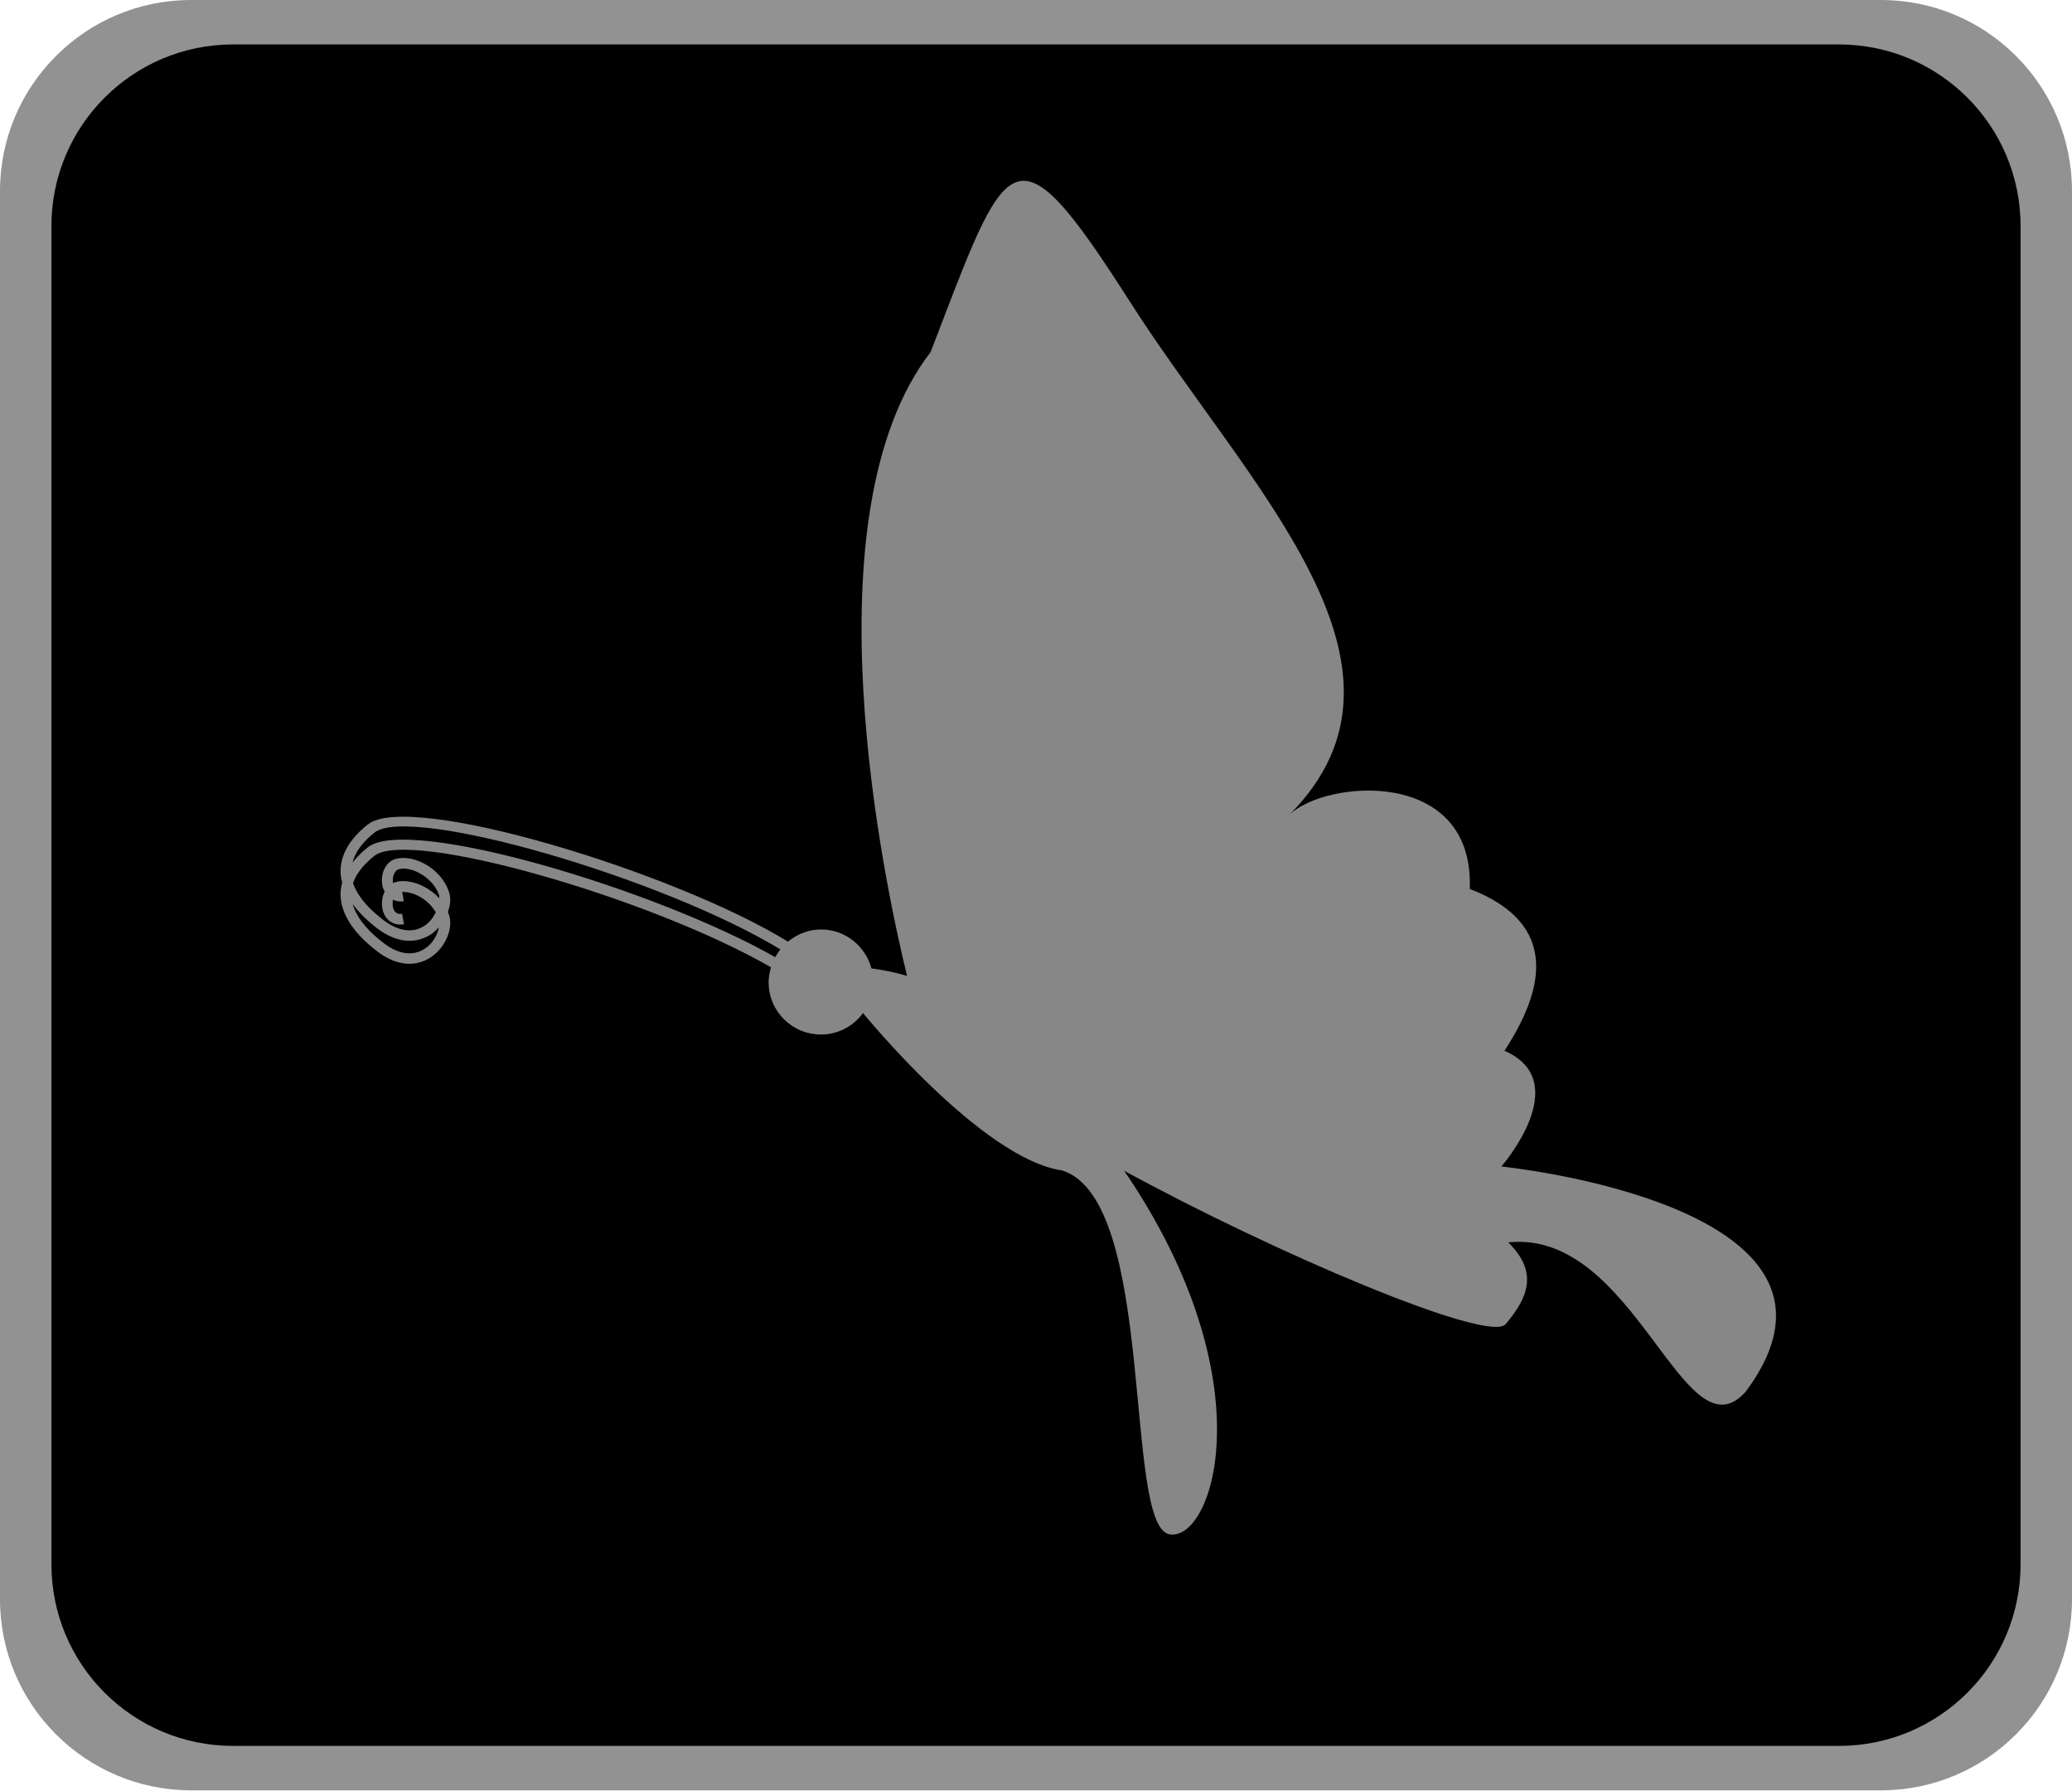
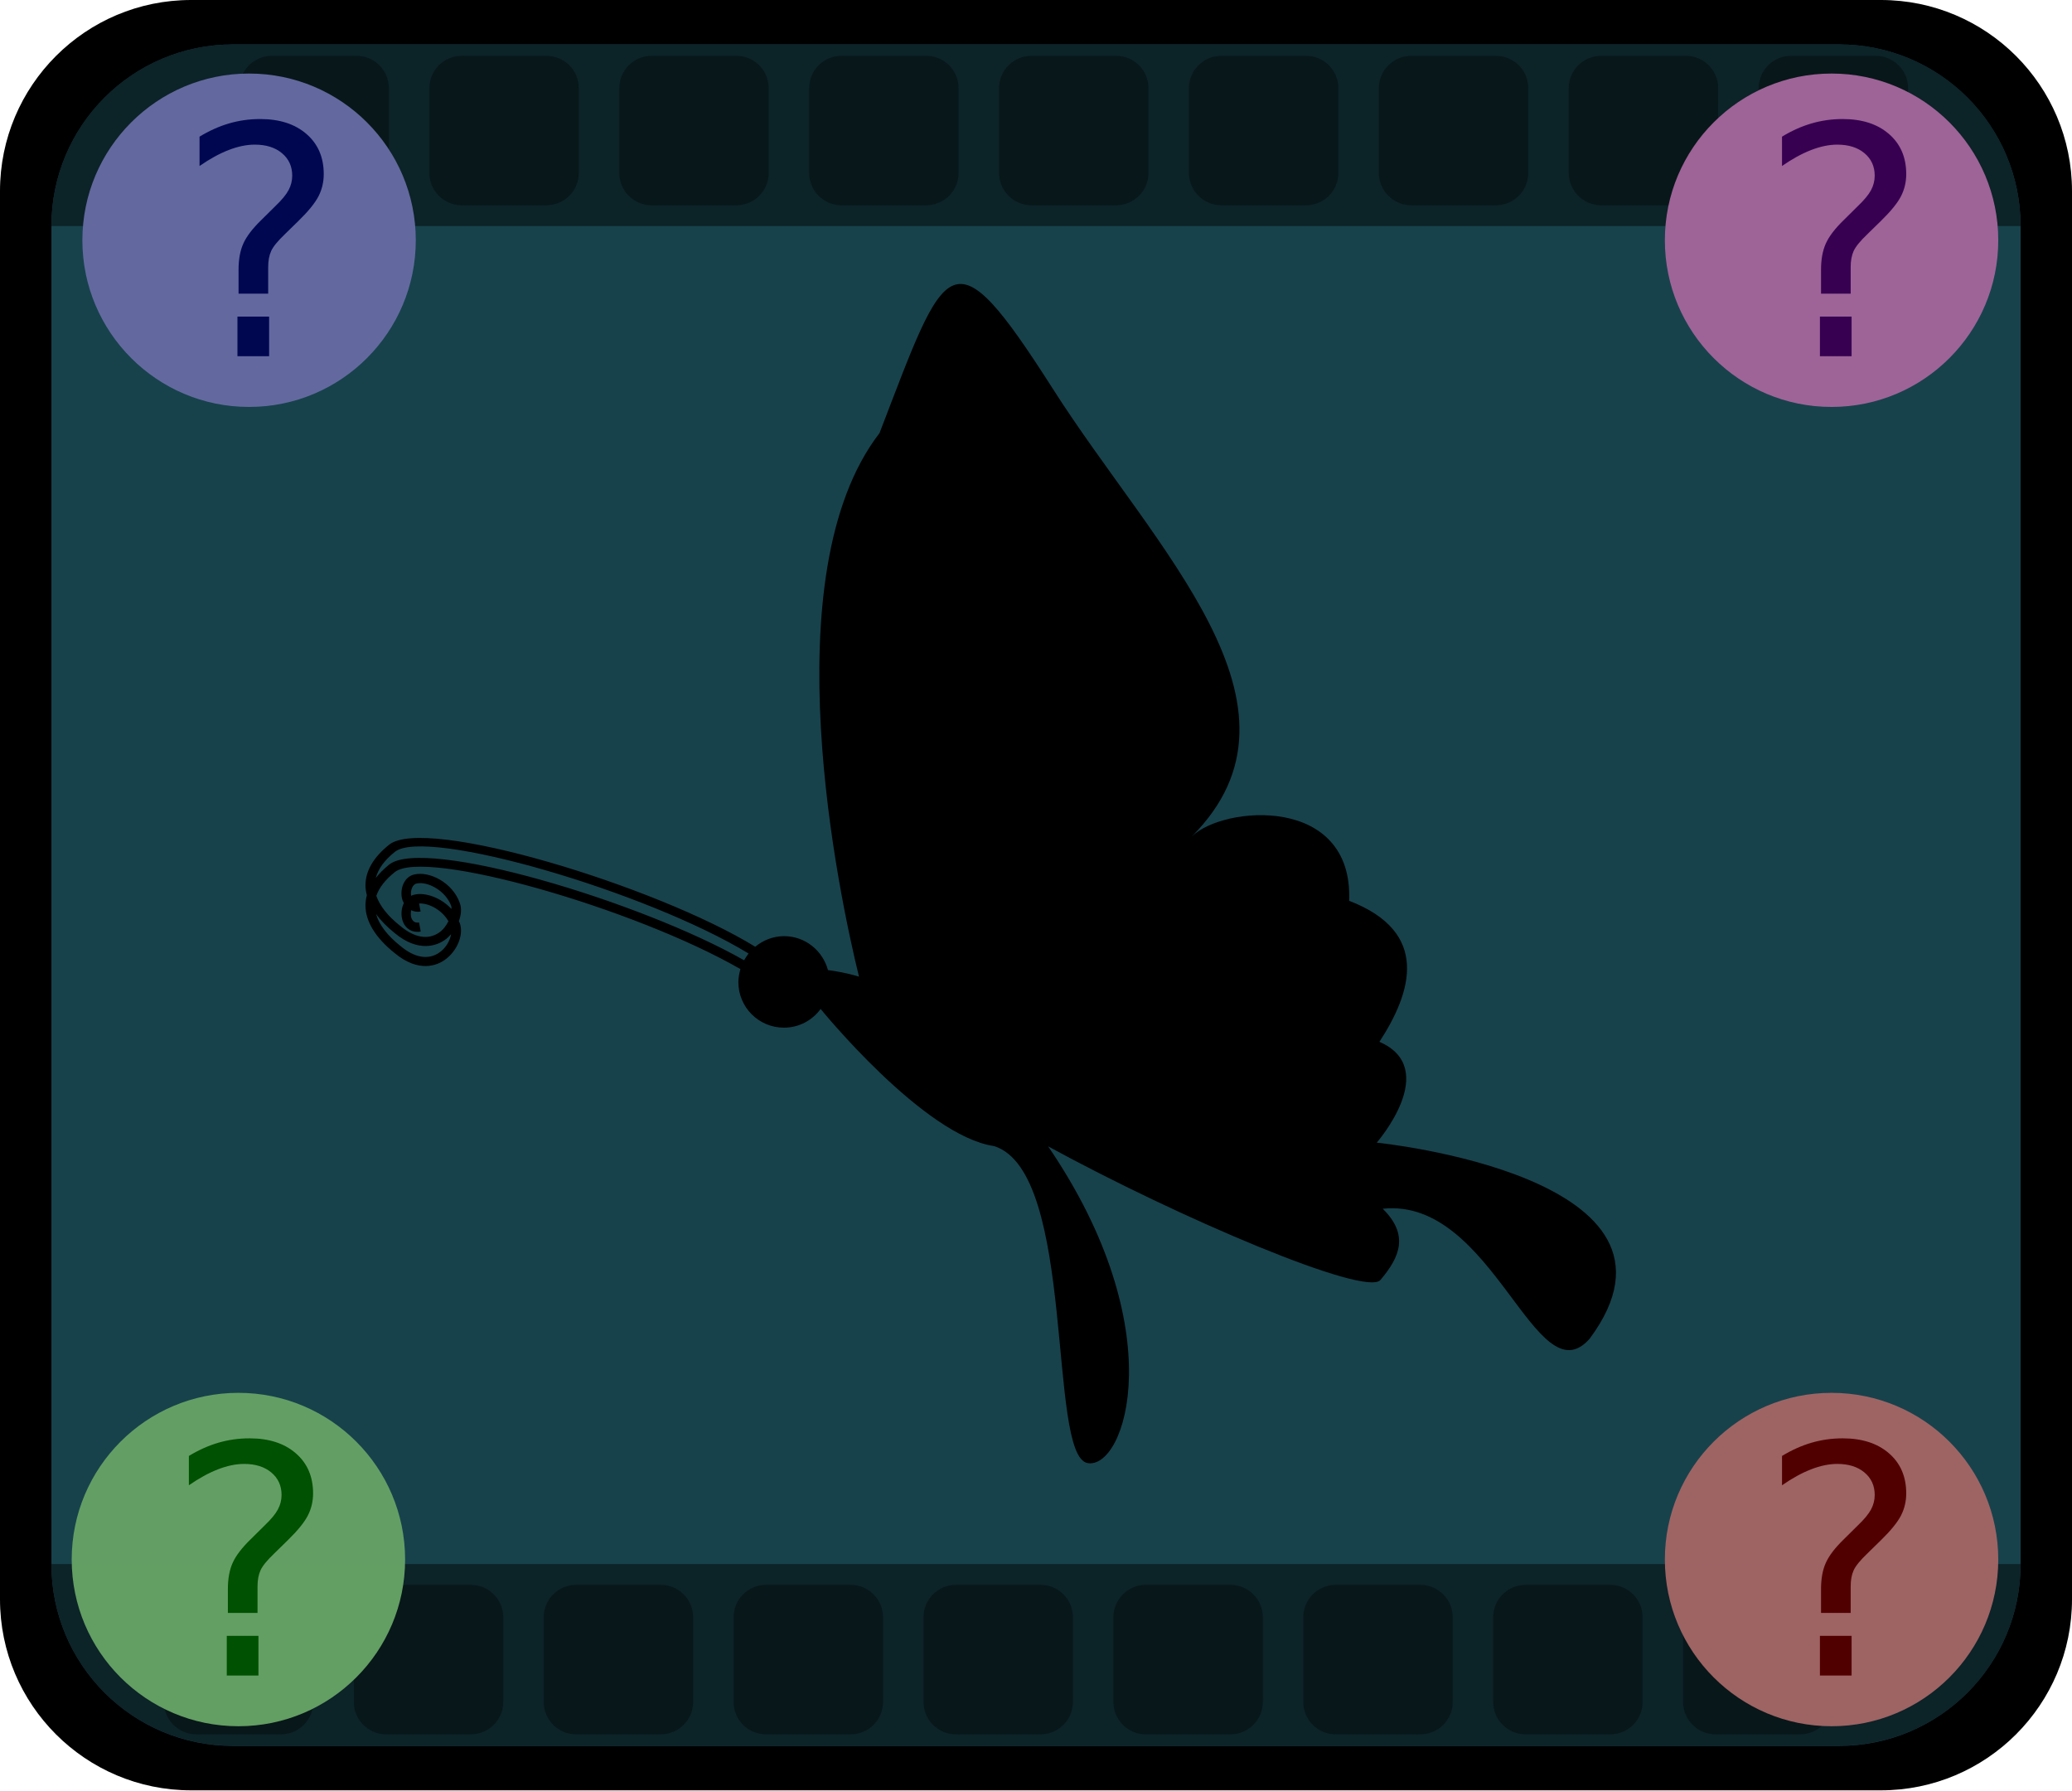
<svg xmlns="http://www.w3.org/2000/svg" version="1.1" x="0px" y="0px" viewBox="0 0 872.881 754.237" enable-background="new 0 0 1000 1000" xml:space="preserve" id="svg2" width="872.881" height="754.237">
  <defs id="defs44" />
-   <rect style="fill:#929292;fill-opacity:1;stroke:none;stroke-width:5;stroke-miterlimit:4;stroke-dasharray:none;stroke-dashoffset:0;stroke-opacity:1" id="rect4172" width="872.881" height="754.237" x="0" y="0" ry="80.508" />
-   <rect ry="76.512" y="18.719" x="21.664" height="716.799" width="829.554" id="rect4174" style="fill:#000000;fill-opacity:1;stroke:none;stroke-width:5;stroke-miterlimit:4;stroke-dasharray:none;stroke-dashoffset:0;stroke-opacity:1" />
-   <g id="g6" transform="matrix(0.6171365,0,0,0.6171365,137.3032,52.70212)" style="fill:#878787;fill-opacity:1">
-     <g id="g8" style="fill:#878787;fill-opacity:1">
-       <path d="m 802.4,710.9 c 0,0 50.6,-57.9 2.1,-79 25.5,-39.1 39.9,-86 -23.7,-110.5 C 784,438.3 682.4,446.7 657.6,470.9 759.3,368.7 629,246.3 548.8,120.5 468.6,-5.2 465.5,18 412.8,154.9 c -85.6,111 -31.6,362.6 -16.1,425.9 -12.7,-3.8 -24.3,-5.1 -24.3,-5.1 -4.1,-15.3 -17.9,-26.6 -34.4,-26.6 -8.6,0 -16.4,3.2 -22.6,8.3 C 238.2,509.9 57,454.7 28.6,477.4 16.3,487.2 10,498 10,509.3 c 0,2.6 0.4,5.1 1.1,7.7 -0.7,2.7 -1.1,5.3 -1.1,8 0,12.5 7.9,25.4 22.8,37.3 19.3,16.1 33.8,9.3 39.2,5.5 9.8,-6.8 15.2,-19.8 11.9,-29 -0.2,-0.5 -0.5,-0.9 -0.7,-1.5 1.8,-4.9 2.3,-9.9 0.7,-14.2 -5.6,-16 -23.8,-25.2 -35.8,-22.3 -7.9,1.9 -11.1,11.1 -9.5,18.6 0.3,1.4 0.9,2.7 1.5,3.8 -1.8,3.6 -2.3,8 -1.5,11.9 1.5,7.5 7.5,11.7 14.7,10.4 L 52,538.4 c -4.2,0.7 -5.8,-2.2 -6.3,-4.7 -0.3,-1.6 -0.2,-3.3 0.1,-4.9 2.2,1 4.7,1.5 7.4,1 L 52,523.5 c 7.7,-0.4 18,5.1 23,13.9 -1.6,3.3 -4,6.6 -7.3,8.9 -8.5,5.9 -19.4,4.1 -30.4,-5.2 -9.8,-7.7 -16.1,-15.8 -18.8,-23.6 2.2,-6.4 7,-12.6 14.5,-18.6 23.5,-18.8 188.1,28.4 270.8,76 -0.9,3.3 -1.6,6.7 -1.6,10.2 0,19.8 16,35.7 35.7,35.7 11.9,0 22.3,-5.8 28.8,-14.7 l 0,0.1 c 0,0 80.8,99.5 135.9,107.4 64.8,20.5 41.4,242.9 73.3,248.4 29.6,5.1 67,-104.6 -31,-248.2 103.1,56.3 249,118.2 260.4,104.7 15.6,-18.3 22.3,-35.6 1.8,-55.8 C 893.8,753.5 927,912 969.2,864.6 1063.9,737.2 802.4,710.9 802.4,710.9 Z M 48.2,516.6 c -0.9,0.2 -1.7,0.5 -2.4,0.9 -0.7,-4 0.9,-8.8 4.1,-9.6 8.8,-2.1 23.1,5.7 27.3,17.6 0.3,0.7 0.1,1.6 0.2,2.3 C 69.2,519 57,514.5 48.2,516.6 Z m -15.4,30 c 19.3,16.1 33.8,9.3 39.2,5.6 1.9,-1.3 3.6,-3 5.1,-4.6 -0.9,5.1 -4.1,10.9 -9.3,14.4 -8.5,5.9 -19.4,4.1 -30.4,-5.2 -10.4,-8.3 -16.8,-16.8 -19.1,-25 3.7,5 8.5,10 14.5,14.8 z M 306.7,568 C 225.3,521.7 56,471.2 28.6,493 c -4.2,3.4 -7.7,6.9 -10.5,10.5 1.8,-7 6.7,-13.9 15,-20.5 24.1,-19.3 196.8,30.9 277.1,79.7 -1.3,1.7 -2.4,3.4 -3.5,5.3 z" id="path10" style="fill:#878787;fill-opacity:1" />
+   <rect style="fill:#000000;fill-opacity:1;stroke:none;stroke-width:5;stroke-miterlimit:4;stroke-dasharray:none;stroke-dashoffset:0;stroke-opacity:1" id="rect4172" width="872.881" height="754.237" x="0" y="0" ry="80.508" />
+   <rect ry="76.512" y="18.719" x="21.664" height="716.799" width="829.554" id="rect4174" style="fill:#17424c;fill-opacity:1;stroke:none;stroke-width:5;stroke-miterlimit:4;stroke-dasharray:none;stroke-dashoffset:0;stroke-opacity:1" />
+   <path id="path4227" d="m 774.705,735.44 -676.53,0 c -42.388,0 -76.512,-34.124 -76.512,-76.512 113.607,0 639.935,0 829.554,0 0,42.388 -34.124,76.512 -76.512,76.512 z" style="fill:#0c2328;fill-opacity:1;stroke:none;stroke-width:5;stroke-miterlimit:4;stroke-dasharray:none;stroke-dashoffset:0;stroke-opacity:1" />
+   <rect style="fill:#081719;fill-opacity:1;stroke:none;stroke-width:7.4;stroke-miterlimit:4;stroke-dasharray:none;stroke-dashoffset:0;stroke-opacity:1" id="rect4229" width="62.921" height="62.921" x="-131.985" y="-730.624" ry="13.625" transform="scale(-1,-1)" />
+   <g id="g6" transform="matrix(0.5376341,0,0,0.5376341,148.585,99.17201)" style="fill:#000000;fill-opacity:1">
+     <g id="g8" style="fill:#000000;fill-opacity:1">
+       <path d="m 802.4,710.9 c 0,0 50.6,-57.9 2.1,-79 25.5,-39.1 39.9,-86 -23.7,-110.5 C 784,438.3 682.4,446.7 657.6,470.9 759.3,368.7 629,246.3 548.8,120.5 468.6,-5.2 465.5,18 412.8,154.9 c -85.6,111 -31.6,362.6 -16.1,425.9 -12.7,-3.8 -24.3,-5.1 -24.3,-5.1 -4.1,-15.3 -17.9,-26.6 -34.4,-26.6 -8.6,0 -16.4,3.2 -22.6,8.3 C 238.2,509.9 57,454.7 28.6,477.4 16.3,487.2 10,498 10,509.3 c 0,2.6 0.4,5.1 1.1,7.7 -0.7,2.7 -1.1,5.3 -1.1,8 0,12.5 7.9,25.4 22.8,37.3 19.3,16.1 33.8,9.3 39.2,5.5 9.8,-6.8 15.2,-19.8 11.9,-29 -0.2,-0.5 -0.5,-0.9 -0.7,-1.5 1.8,-4.9 2.3,-9.9 0.7,-14.2 -5.6,-16 -23.8,-25.2 -35.8,-22.3 -7.9,1.9 -11.1,11.1 -9.5,18.6 0.3,1.4 0.9,2.7 1.5,3.8 -1.8,3.6 -2.3,8 -1.5,11.9 1.5,7.5 7.5,11.7 14.7,10.4 L 52,538.4 c -4.2,0.7 -5.8,-2.2 -6.3,-4.7 -0.3,-1.6 -0.2,-3.3 0.1,-4.9 2.2,1 4.7,1.5 7.4,1 L 52,523.5 c 7.7,-0.4 18,5.1 23,13.9 -1.6,3.3 -4,6.6 -7.3,8.9 -8.5,5.9 -19.4,4.1 -30.4,-5.2 -9.8,-7.7 -16.1,-15.8 -18.8,-23.6 2.2,-6.4 7,-12.6 14.5,-18.6 23.5,-18.8 188.1,28.4 270.8,76 -0.9,3.3 -1.6,6.7 -1.6,10.2 0,19.8 16,35.7 35.7,35.7 11.9,0 22.3,-5.8 28.8,-14.7 l 0,0.1 c 0,0 80.8,99.5 135.9,107.4 64.8,20.5 41.4,242.9 73.3,248.4 29.6,5.1 67,-104.6 -31,-248.2 103.1,56.3 249,118.2 260.4,104.7 15.6,-18.3 22.3,-35.6 1.8,-55.8 C 893.8,753.5 927,912 969.2,864.6 1063.9,737.2 802.4,710.9 802.4,710.9 Z M 48.2,516.6 c -0.9,0.2 -1.7,0.5 -2.4,0.9 -0.7,-4 0.9,-8.8 4.1,-9.6 8.8,-2.1 23.1,5.7 27.3,17.6 0.3,0.7 0.1,1.6 0.2,2.3 C 69.2,519 57,514.5 48.2,516.6 Z m -15.4,30 c 19.3,16.1 33.8,9.3 39.2,5.6 1.9,-1.3 3.6,-3 5.1,-4.6 -0.9,5.1 -4.1,10.9 -9.3,14.4 -8.5,5.9 -19.4,4.1 -30.4,-5.2 -10.4,-8.3 -16.8,-16.8 -19.1,-25 3.7,5 8.5,10 14.5,14.8 z M 306.7,568 C 225.3,521.7 56,471.2 28.6,493 c -4.2,3.4 -7.7,6.9 -10.5,10.5 1.8,-7 6.7,-13.9 15,-20.5 24.1,-19.3 196.8,30.9 277.1,79.7 -1.3,1.7 -2.4,3.4 -3.5,5.3 z" id="path10" style="fill:#000000;fill-opacity:1" />
    </g>
-     <g id="g12" style="fill:#878787;fill-opacity:1" />
-     <g id="g14" style="fill:#878787;fill-opacity:1" />
-     <g id="g16" style="fill:#878787;fill-opacity:1" />
-     <g id="g18" style="fill:#878787;fill-opacity:1" />
-     <g id="g20" style="fill:#878787;fill-opacity:1" />
-     <g id="g22" style="fill:#878787;fill-opacity:1" />
-     <g id="g24" style="fill:#878787;fill-opacity:1" />
-     <g id="g26" style="fill:#878787;fill-opacity:1" />
-     <g id="g28" style="fill:#878787;fill-opacity:1" />
-     <g id="g30" style="fill:#878787;fill-opacity:1" />
-     <g id="g32" style="fill:#878787;fill-opacity:1" />
-     <g id="g34" style="fill:#878787;fill-opacity:1" />
-     <g id="g36" style="fill:#878787;fill-opacity:1" />
-     <g id="g38" style="fill:#878787;fill-opacity:1" />
-     <g id="g40" style="fill:#878787;fill-opacity:1" />
+     <g id="g12" style="fill:#000000;fill-opacity:1" />
+     <g id="g14" style="fill:#000000;fill-opacity:1" />
+     <g id="g16" style="fill:#000000;fill-opacity:1" />
+     <g id="g18" style="fill:#000000;fill-opacity:1" />
+     <g id="g20" style="fill:#000000;fill-opacity:1" />
+     <g id="g22" style="fill:#000000;fill-opacity:1" />
+     <g id="g24" style="fill:#000000;fill-opacity:1" />
+     <g id="g26" style="fill:#000000;fill-opacity:1" />
+     <g id="g28" style="fill:#000000;fill-opacity:1" />
+     <g id="g30" style="fill:#000000;fill-opacity:1" />
+     <g id="g32" style="fill:#000000;fill-opacity:1" />
+     <g id="g34" style="fill:#000000;fill-opacity:1" />
+     <g id="g36" style="fill:#000000;fill-opacity:1" />
+     <g id="g38" style="fill:#000000;fill-opacity:1" />
+     <g id="g40" style="fill:#000000;fill-opacity:1" />
  </g>
-   <circle style="fill:#59ff5b;fill-opacity:1;stroke:none;stroke-width:7.4;stroke-miterlimit:4;stroke-dasharray:none;stroke-dashoffset:0;stroke-opacity:1" id="path4180" cx="1276.813" cy="834.445" r="125.841" />
-   <text xml:space="preserve" style="font-style:normal;font-weight:normal;font-size:241.276px;line-height:125%;font-family:sans-serif;letter-spacing:0px;word-spacing:0px;fill:#006301;fill-opacity:1;stroke:none;stroke-width:1px;stroke-linecap:butt;stroke-linejoin:miter;stroke-opacity:1" x="1210.659" y="922.001" id="text4176">
-     <tspan id="tspan4178" x="1210.659" y="922.001">?</tspan>
+   <rect ry="13.625" y="-730.624" x="-211.985" height="62.921" width="62.921" id="rect4231" style="fill:#081719;fill-opacity:1;stroke:none;stroke-width:7.4;stroke-miterlimit:4;stroke-dasharray:none;stroke-dashoffset:0;stroke-opacity:1" transform="scale(-1,-1)" />
+   <circle style="fill:#64a064;fill-opacity:0.988;stroke:none;stroke-width:7.4;stroke-miterlimit:4;stroke-dasharray:none;stroke-dashoffset:0;stroke-opacity:1" id="path4180" cx="100.436" cy="657.008" r="70.227" />
+   <text xml:space="preserve" style="font-style:normal;font-weight:normal;font-size:134.646px;line-height:125%;font-family:sans-serif;letter-spacing:0px;word-spacing:0px;fill:#005101;fill-opacity:1;stroke:none;stroke-width:1px;stroke-linecap:butt;stroke-linejoin:miter;stroke-opacity:1;" x="63.518" y="705.87" id="text4176">
+     <tspan id="tspan4178" x="63.518" y="705.87" style="font-style:normal;font-variant:normal;font-weight:500;font-stretch:normal;font-family:Inconsolata;-inkscape-font-specification:'Inconsolata Medium';fill:#005101;fill-opacity:1;">?</tspan>
  </text>
-   <circle r="125.841" cy="816.467" cx="1660.329" id="circle4182" style="fill:#ff6363;fill-opacity:1;stroke:none;stroke-width:7.4;stroke-miterlimit:4;stroke-dasharray:none;stroke-dashoffset:0;stroke-opacity:1" />
-   <text id="text4184" y="904.023" x="1594.174" style="font-style:normal;font-weight:normal;font-size:241.276px;line-height:125%;font-family:sans-serif;letter-spacing:0px;word-spacing:0px;fill:#b60000;fill-opacity:1;stroke:none;stroke-width:1px;stroke-linecap:butt;stroke-linejoin:miter;stroke-opacity:1" xml:space="preserve">
-     <tspan y="904.023" x="1594.174" id="tspan4186">?</tspan>
+   <rect style="fill:#081719;fill-opacity:1;stroke:none;stroke-width:7.4;stroke-miterlimit:4;stroke-dasharray:none;stroke-dashoffset:0;stroke-opacity:1" id="rect4233" width="62.921" height="62.921" x="-771.985" y="-730.624" ry="13.625" transform="scale(-1,-1)" />
+   <circle r="70.227" cy="657.008" cx="771.589" id="circle4188" style="fill:#a06464;fill-opacity:0.988;stroke:none;stroke-width:7.4;stroke-miterlimit:4;stroke-dasharray:none;stroke-dashoffset:0;stroke-opacity:1" />
+   <rect ry="13.625" y="-730.624" x="-691.985" height="62.921" width="62.921" id="rect4235" style="fill:#081719;fill-opacity:1;stroke:none;stroke-width:7.4;stroke-miterlimit:4;stroke-dasharray:none;stroke-dashoffset:0;stroke-opacity:1" transform="scale(-1,-1)" />
+   <text id="text4190" y="705.87" x="734.67" style="font-style:normal;font-weight:normal;font-size:134.646px;line-height:125%;font-family:sans-serif;letter-spacing:0px;word-spacing:0px;fill:#510000;fill-opacity:1;stroke:none;stroke-width:1px;stroke-linecap:butt;stroke-linejoin:miter;stroke-opacity:1;" xml:space="preserve">
+     <tspan style="font-style:normal;font-variant:normal;font-weight:500;font-stretch:normal;font-family:Inconsolata;-inkscape-font-specification:'Inconsolata Medium';fill:#510000;fill-opacity:1;" y="705.87" x="734.67" id="tspan4192">?</tspan>
  </text>
+   <rect style="fill:#081719;fill-opacity:1;stroke:none;stroke-width:7.4;stroke-miterlimit:4;stroke-dasharray:none;stroke-dashoffset:0;stroke-opacity:1" id="rect4237" width="62.921" height="62.921" x="-611.985" y="-730.624" ry="13.625" transform="scale(-1,-1)" />
+   <rect ry="13.625" y="-730.624" x="-531.985" height="62.921" width="62.921" id="rect4239" style="fill:#081719;fill-opacity:1;stroke:none;stroke-width:7.4;stroke-miterlimit:4;stroke-dasharray:none;stroke-dashoffset:0;stroke-opacity:1" transform="scale(-1,-1)" />
+   <rect style="fill:#081719;fill-opacity:1;stroke:none;stroke-width:7.4;stroke-miterlimit:4;stroke-dasharray:none;stroke-dashoffset:0;stroke-opacity:1" id="rect4241" width="62.921" height="62.921" x="-451.985" y="-730.624" ry="13.625" transform="scale(-1,-1)" />
+   <rect ry="13.625" y="-730.624" x="-371.985" height="62.921" width="62.921" id="rect4243" style="fill:#081719;fill-opacity:1;stroke:none;stroke-width:7.4;stroke-miterlimit:4;stroke-dasharray:none;stroke-dashoffset:0;stroke-opacity:1" transform="scale(-1,-1)" />
+   <rect style="fill:#081719;fill-opacity:1;stroke:none;stroke-width:7.4;stroke-miterlimit:4;stroke-dasharray:none;stroke-dashoffset:0;stroke-opacity:1" id="rect4245" width="62.921" height="62.921" x="-291.985" y="-730.624" ry="13.625" transform="scale(-1,-1)" />
+   <path style="fill:#0c2328;fill-opacity:1;stroke:none;stroke-width:5;stroke-miterlimit:4;stroke-dasharray:none;stroke-dashoffset:0;stroke-opacity:1" d="m 98.176,18.719 676.53,0 c 42.388,0 76.512,34.124 76.512,76.512 -113.607,0 -639.935,0 -829.554,0 0,-42.388 34.124,-76.512 76.512,-76.512 z" id="rect4206" />
+   <rect ry="13.625" y="23.535" x="740.896" height="62.921" width="62.921" id="rect4223" style="fill:#081719;fill-opacity:1;stroke:none;stroke-width:7.4;stroke-miterlimit:4;stroke-dasharray:none;stroke-dashoffset:0;stroke-opacity:1" />
+   <rect style="fill:#081719;fill-opacity:1;stroke:none;stroke-width:7.4;stroke-miterlimit:4;stroke-dasharray:none;stroke-dashoffset:0;stroke-opacity:1" id="rect4221" width="62.921" height="62.921" x="660.896" y="23.535" ry="13.625" />
+   <circle style="fill:#a06499;fill-opacity:0.988;stroke:none;stroke-width:7.4;stroke-miterlimit:4;stroke-dasharray:none;stroke-dashoffset:0;stroke-opacity:1" id="circle4194" cx="771.589" cy="101.21" r="70.227" />
+   <text xml:space="preserve" style="font-style:normal;font-weight:normal;font-size:134.646px;line-height:125%;font-family:sans-serif;letter-spacing:0px;word-spacing:0px;fill:#370051;fill-opacity:1;stroke:none;stroke-width:1px;stroke-linecap:butt;stroke-linejoin:miter;stroke-opacity:1;" x="734.67" y="150.072" id="text4196">
+     <tspan id="tspan4198" x="734.67" y="150.072" style="font-style:normal;font-variant:normal;font-weight:500;font-stretch:normal;font-family:Inconsolata;-inkscape-font-specification:'Inconsolata Medium';fill:#370051;fill-opacity:1;">?</tspan>
+   </text>
+   <rect ry="13.625" y="23.535" x="100.896" height="62.921" width="62.921" id="rect4225" style="fill:#081719;fill-opacity:1;stroke:none;stroke-width:7.4;stroke-miterlimit:4;stroke-dasharray:none;stroke-dashoffset:0;stroke-opacity:1" />
+   <circle r="70.227" cy="101.21" cx="104.931" id="circle4200" style="fill:#6469a0;fill-opacity:0.988;stroke:none;stroke-width:7.4;stroke-miterlimit:4;stroke-dasharray:none;stroke-dashoffset:0;stroke-opacity:1" />
+   <text id="text4202" y="150.072" x="68.012" style="font-style:normal;font-weight:normal;font-size:134.646px;line-height:125%;font-family:sans-serif;letter-spacing:0px;word-spacing:0px;fill:#000751;fill-opacity:1;stroke:none;stroke-width:1px;stroke-linecap:butt;stroke-linejoin:miter;stroke-opacity:1;" xml:space="preserve">
+     <tspan style="font-style:normal;font-variant:normal;font-weight:500;font-stretch:normal;font-family:Inconsolata;-inkscape-font-specification:'Inconsolata Medium';fill:#000751;fill-opacity:1;" y="150.072" x="68.012" id="tspan4204">?</tspan>
+   </text>
+   <rect style="fill:#081719;fill-opacity:1;stroke:none;stroke-width:7.4;stroke-miterlimit:4;stroke-dasharray:none;stroke-dashoffset:0;stroke-opacity:1" id="rect4209" width="62.921" height="62.921" x="180.896" y="23.535" ry="13.625" />
+   <rect ry="13.625" y="23.535" x="260.896" height="62.921" width="62.921" id="rect4211" style="fill:#081719;fill-opacity:1;stroke:none;stroke-width:7.4;stroke-miterlimit:4;stroke-dasharray:none;stroke-dashoffset:0;stroke-opacity:1" />
+   <rect style="fill:#081719;fill-opacity:1;stroke:none;stroke-width:7.4;stroke-miterlimit:4;stroke-dasharray:none;stroke-dashoffset:0;stroke-opacity:1" id="rect4213" width="62.921" height="62.921" x="340.896" y="23.535" ry="13.625" />
+   <rect ry="13.625" y="23.535" x="420.896" height="62.921" width="62.921" id="rect4215" style="fill:#081719;fill-opacity:1;stroke:none;stroke-width:7.4;stroke-miterlimit:4;stroke-dasharray:none;stroke-dashoffset:0;stroke-opacity:1" />
+   <rect style="fill:#081719;fill-opacity:1;stroke:none;stroke-width:7.4;stroke-miterlimit:4;stroke-dasharray:none;stroke-dashoffset:0;stroke-opacity:1" id="rect4217" width="62.921" height="62.921" x="500.896" y="23.535" ry="13.625" />
+   <rect ry="13.625" y="23.535" x="580.896" height="62.921" width="62.921" id="rect4219" style="fill:#081719;fill-opacity:1;stroke:none;stroke-width:7.4;stroke-miterlimit:4;stroke-dasharray:none;stroke-dashoffset:0;stroke-opacity:1" />
</svg>
